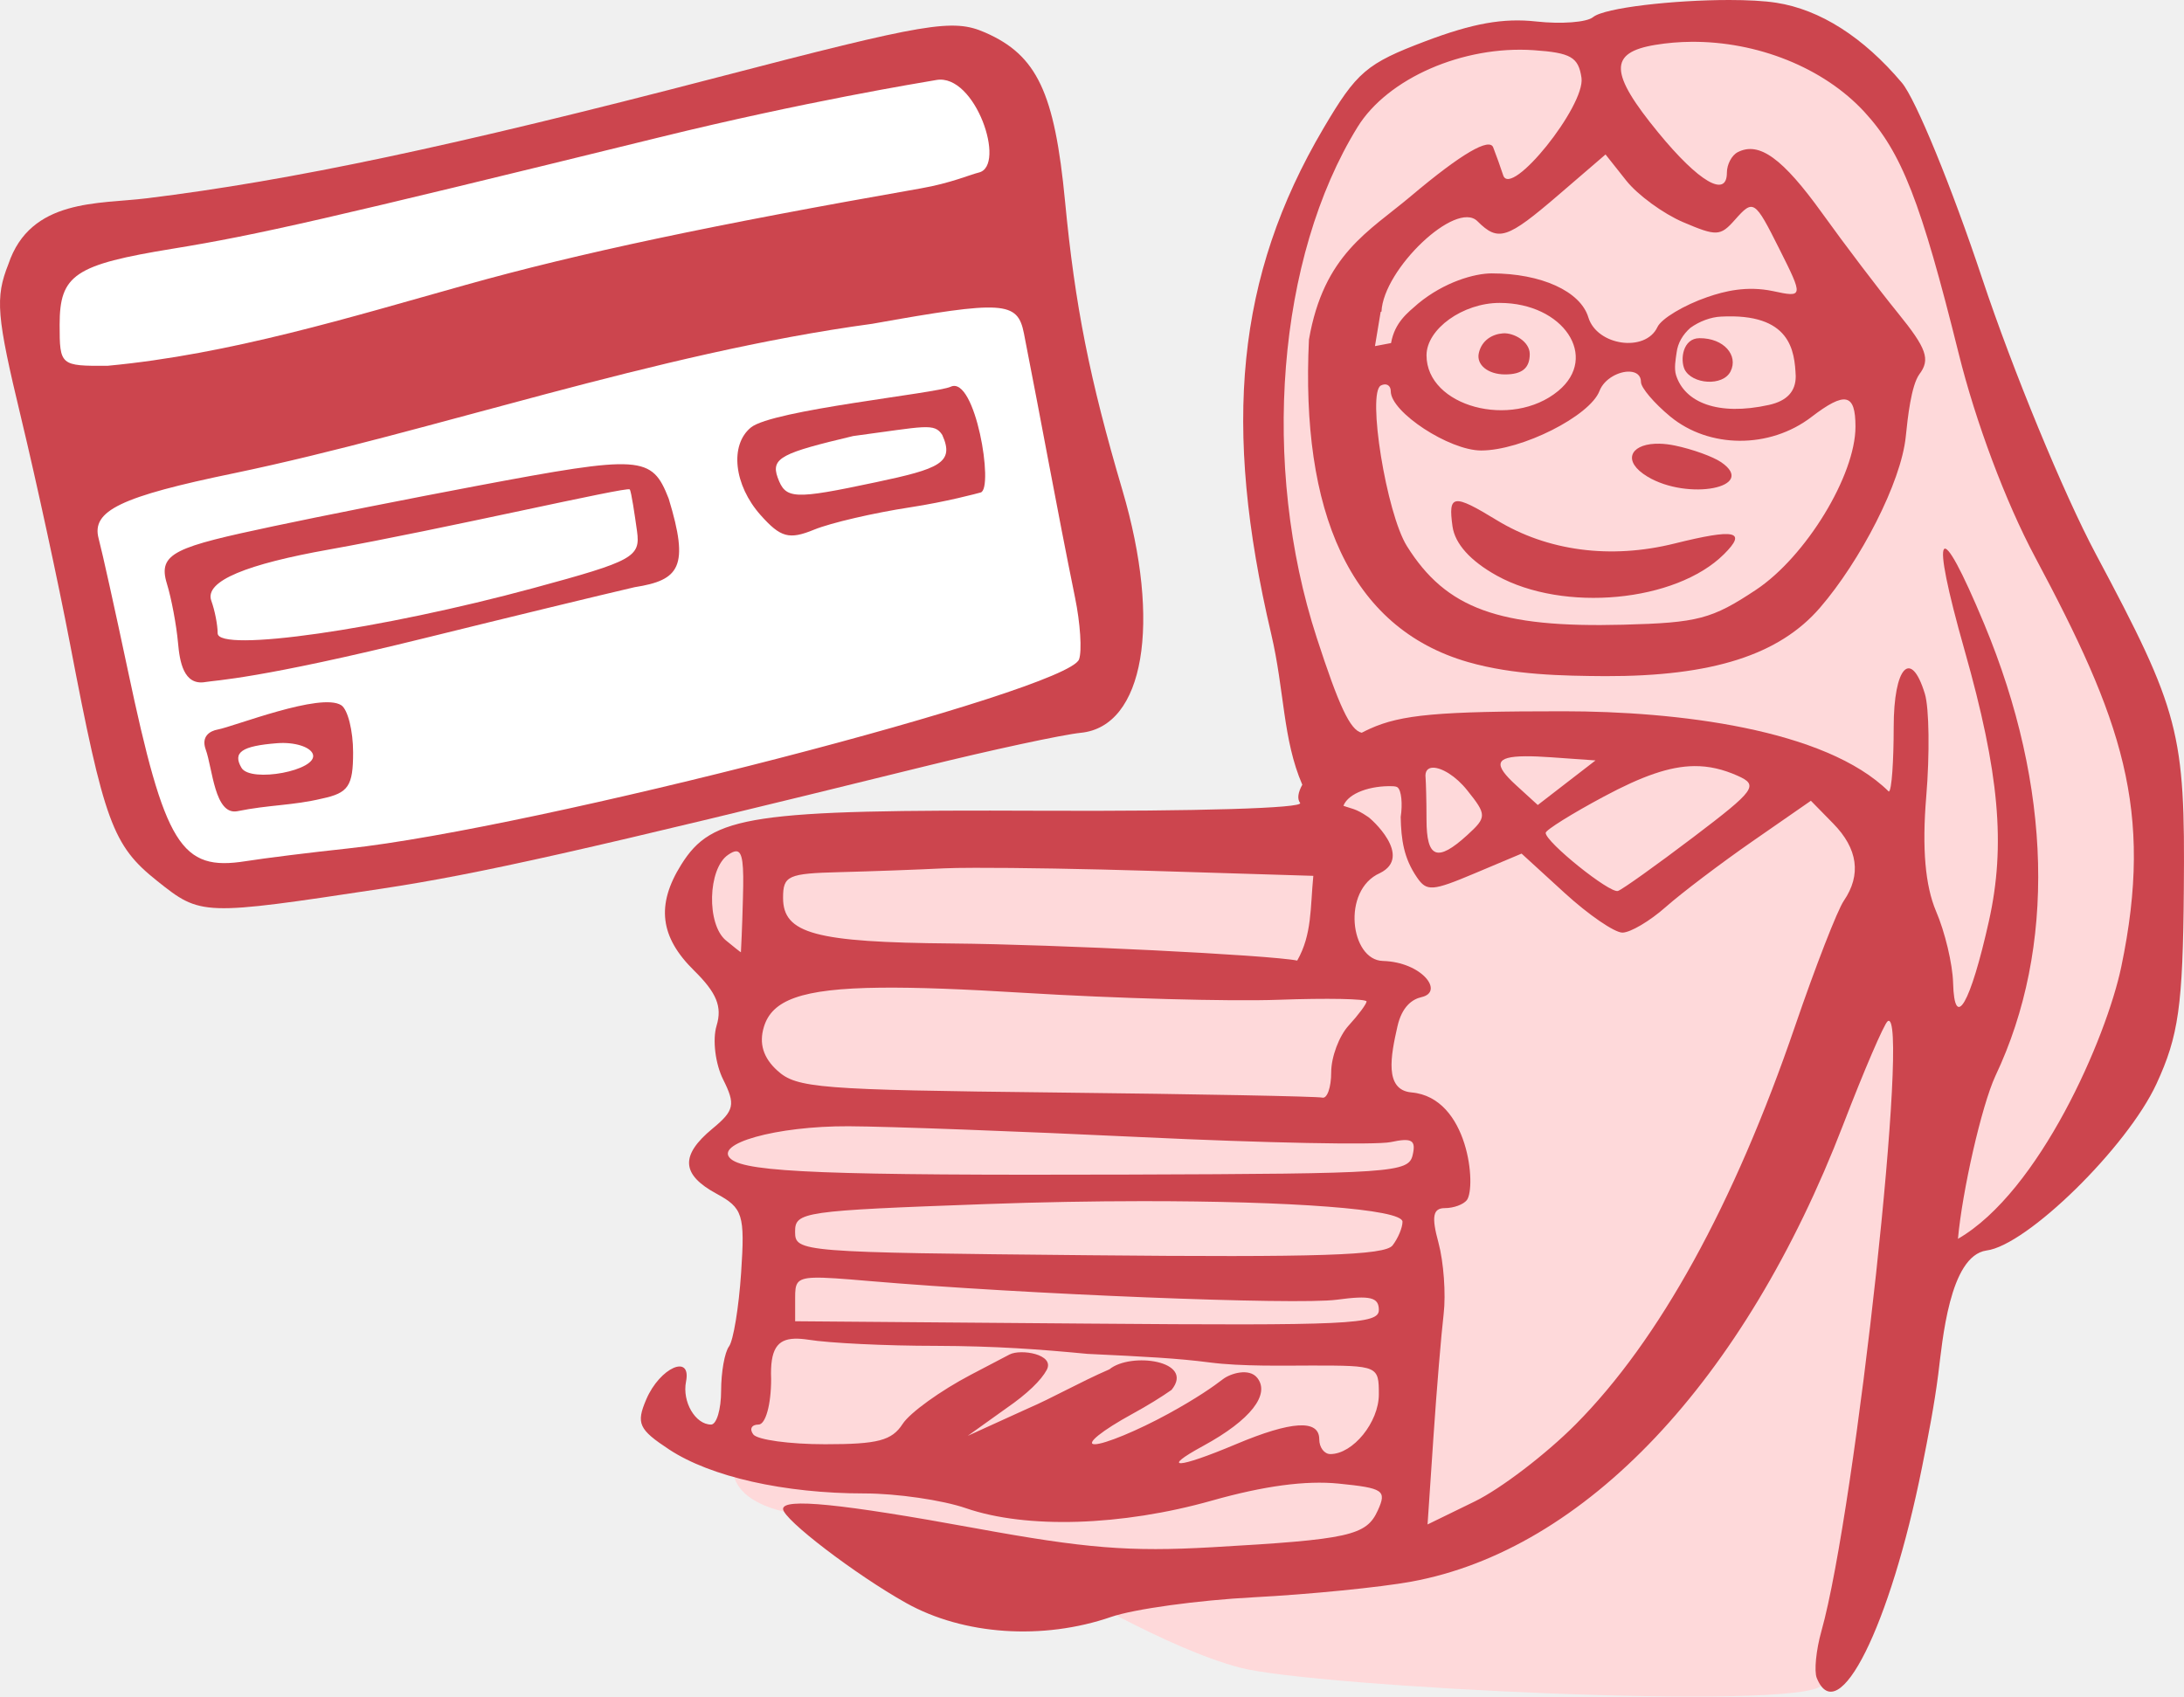
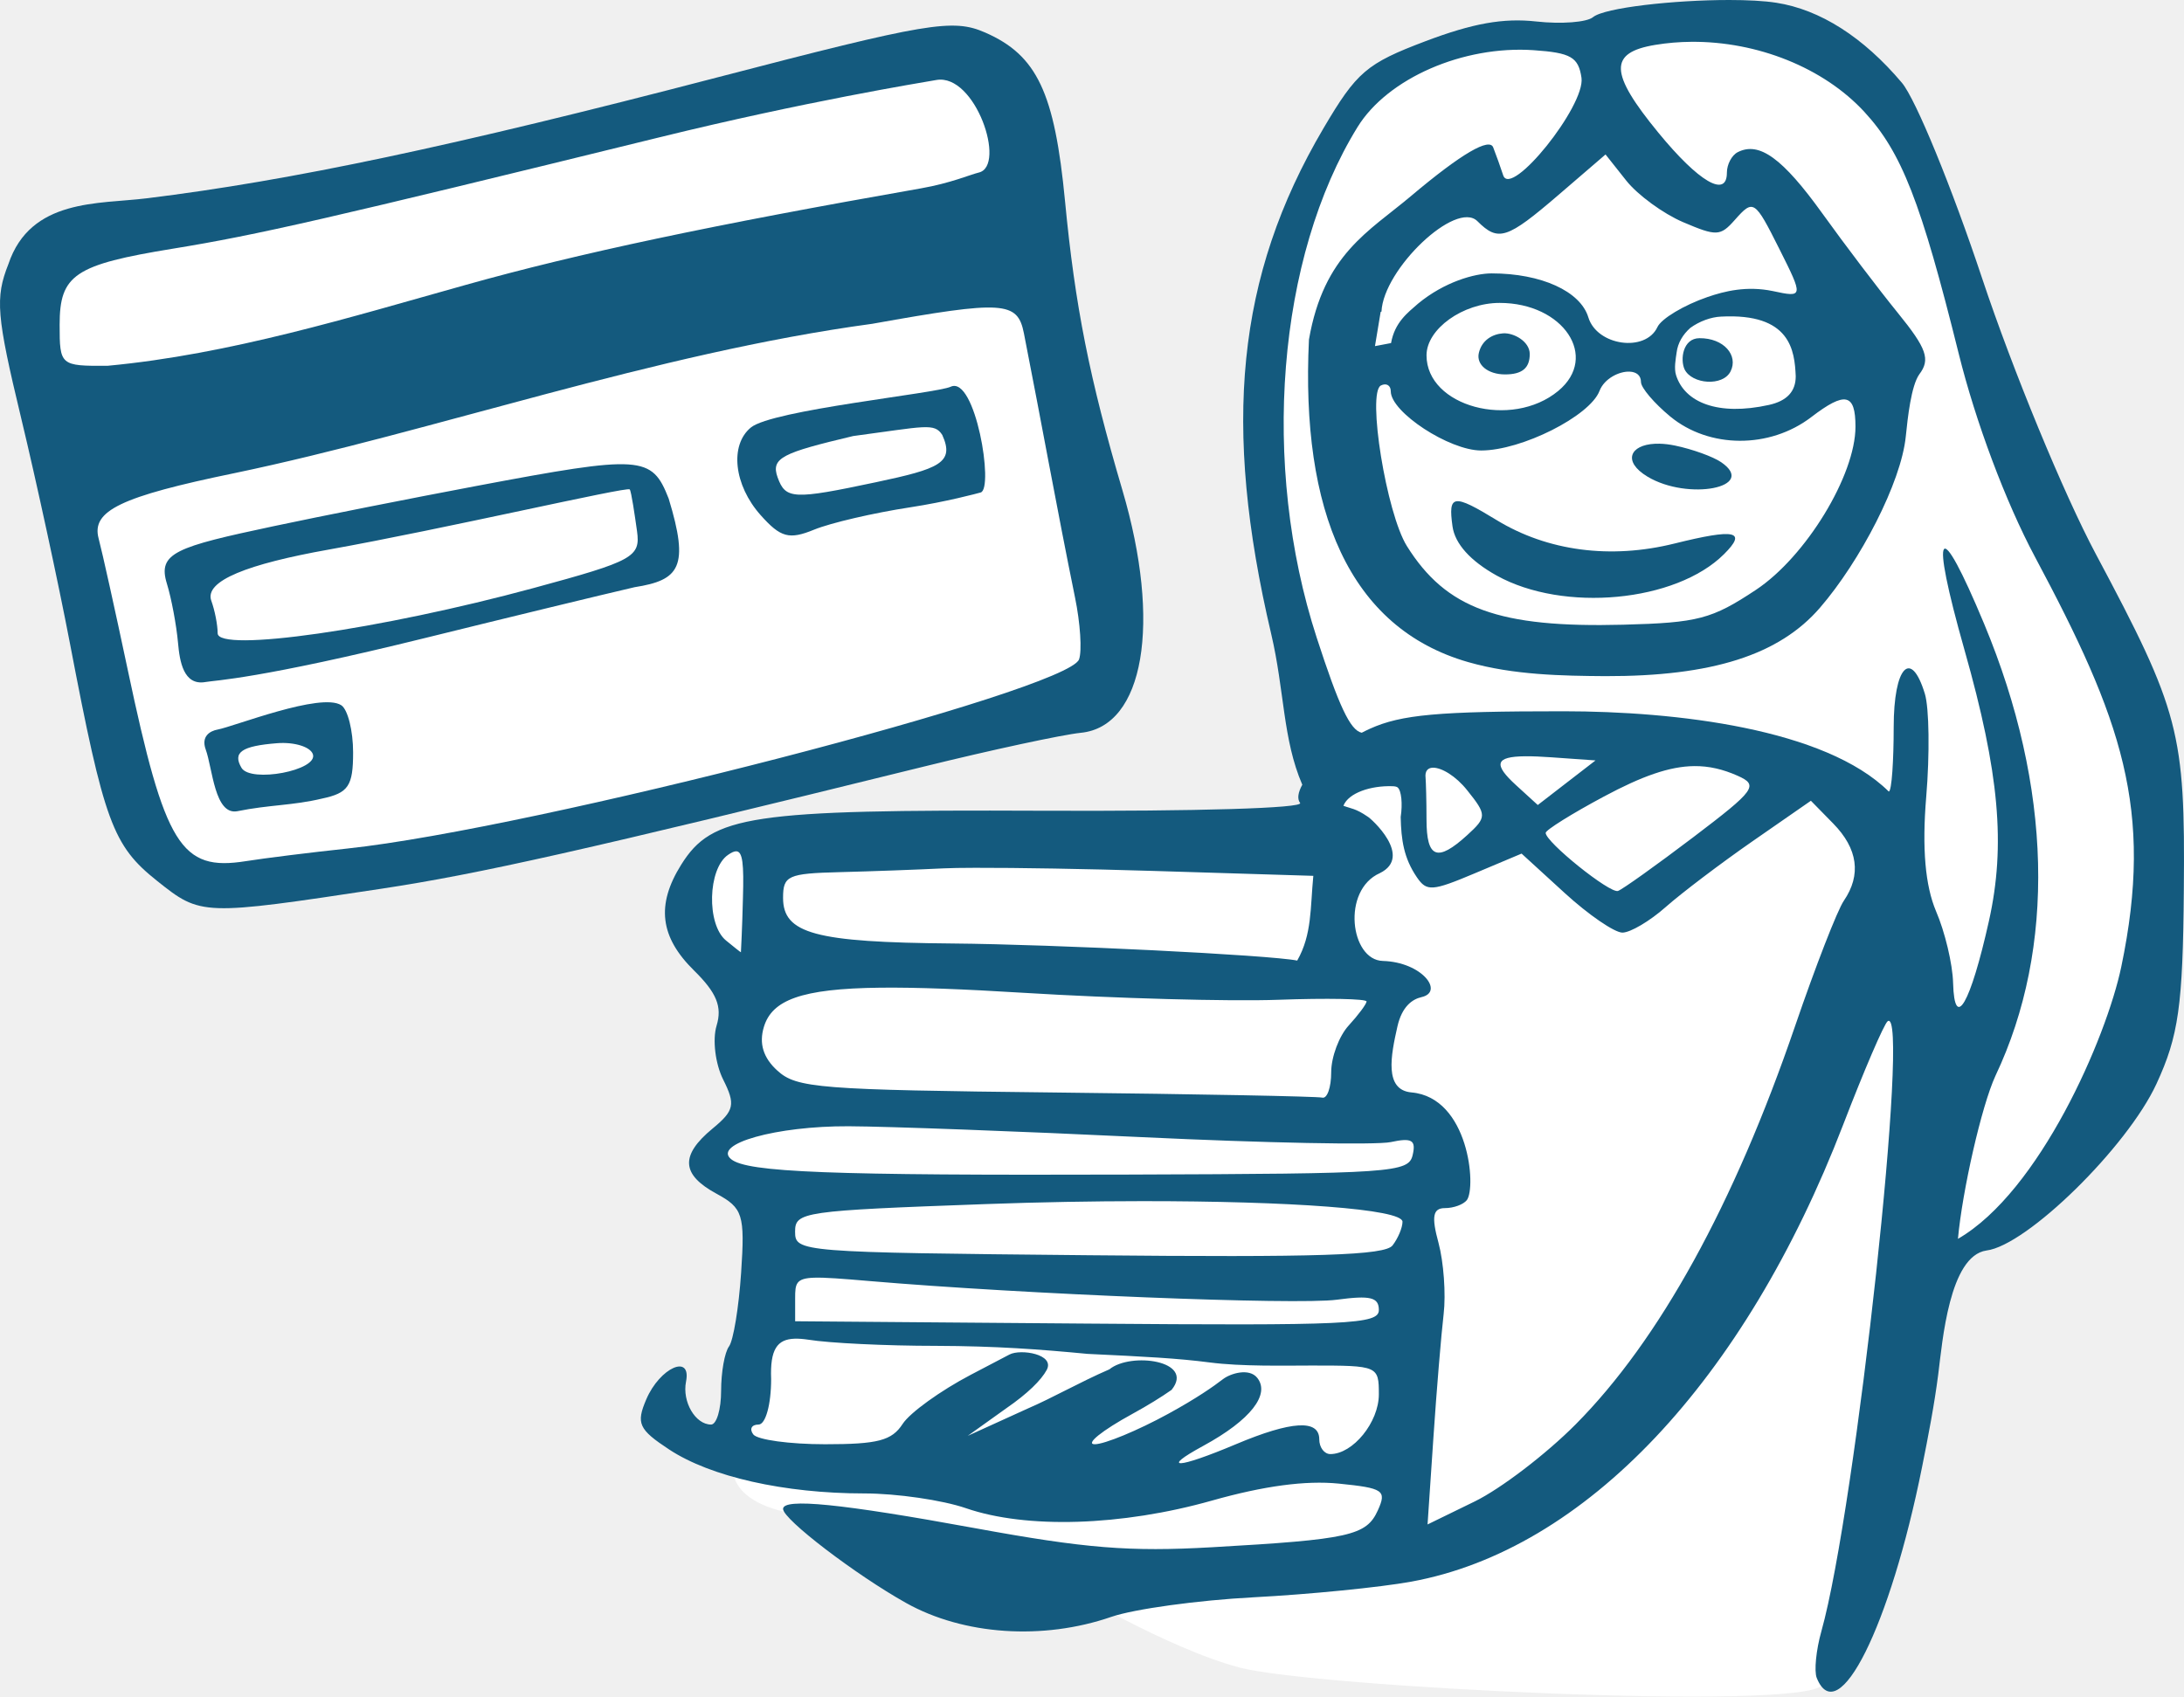
<svg xmlns="http://www.w3.org/2000/svg" width="426" height="331" viewBox="0 0 426 331" fill="none">
  <g id="Group 23">
    <g id="librarian_3 1" clip-path="url(#clip0_189_655)">
-       <path id="Vector" d="M337.413 4.581C337.119 4.572 336.838 4.572 336.566 4.583C327.9 4.946 299.581 6.717 289.669 8.086C279.76 9.455 268.062 15.371 262.591 22.899C257.122 30.427 245.534 69.273 244.83 76.157C244.125 83.04 256.852 143.1 260.804 149.38L263.268 151.357C261 153.51 259.245 156.077 258.704 158.866C258.704 158.866 158.033 159.817 147.113 162.126C136.191 164.436 133.973 170.177 134.653 180.142C135.335 190.107 145.841 193.913 144.538 199.787C143.235 205.66 149.737 216.118 149.737 216.118C149.737 216.118 140.297 222.827 138.788 226.236C137.279 229.646 150.421 234.002 150.421 234.002C150.421 234.002 144.708 274.897 143.02 284.51C141.335 294.123 155.51 295.465 157.669 295.729C159.83 295.993 207.004 309.17 207.004 309.17C207.004 309.17 227.481 321.576 241.865 325.36C256.247 329.144 351.276 333.851 355.358 328.792C359.443 323.732 360.952 312.623 360.952 312.623C360.952 312.623 367.859 273.807 371.812 238.47L379.728 244.823C379.728 244.823 404.15 230.774 409.676 221.315C415.199 211.855 422.888 177.075 422.347 161.013C421.805 144.952 405.235 109.125 399.603 100.793C393.971 92.46 376.208 30.83 371.226 22.658C366.4 14.742 346.528 4.861 337.413 4.581Z" fill="#FED9DA" />
-       <path id="Vector_2" d="M337.275 0C326.572 6.36192e-06 312.978 1.49 310.724 3.349C309.511 4.352 304.532 4.732 299.664 4.193C293.25 3.482 287.302 4.539 278.073 8.029C266.548 12.386 264.639 14.019 258.136 25.053C241.104 53.957 238.415 83.079 247.944 123.643C250.572 134.83 250.188 144.229 254.019 153.1C253.208 154.569 252.976 155.837 253.588 156.652C254.349 157.679 233.657 158.305 203.233 158.176C146.357 157.936 138.913 159.048 132.878 168.691C127.955 176.548 128.719 182.812 135.391 189.362C139.773 193.68 140.902 196.401 139.774 200.104C138.945 202.831 139.524 207.564 141.057 210.62C143.497 215.484 143.239 216.676 138.995 220.18C132.638 225.427 132.871 229.164 139.767 232.898C144.894 235.686 145.321 236.971 144.562 248.285C144.109 255.074 143.042 261.558 142.197 262.691C141.347 263.825 140.657 267.718 140.657 271.343C140.657 274.969 139.773 277.934 138.699 277.934C135.629 277.934 133.035 273.485 133.812 269.564C134.913 264.057 128.703 266.822 126.057 273.022C124.048 277.719 124.575 278.884 130.524 282.799C138.628 288.136 152.997 291.372 168.591 291.372C174.905 291.372 183.818 292.667 188.41 294.251C200.195 298.32 218.787 297.744 236.41 292.762C246.544 289.899 254.674 288.809 261.106 289.452C269.869 290.33 270.519 290.777 268.754 294.674C266.527 299.607 263.221 300.343 236.41 301.869C220.289 302.786 211.784 302.101 190.153 298.142C164.025 293.359 152.741 292.23 152.741 294.399C152.741 296.416 166.873 307.22 176.735 312.741C187.933 319.012 203.411 320.062 216.758 315.455C221.205 313.92 233.697 312.201 244.515 311.635C255.332 311.069 269.182 309.694 275.283 308.58C309.145 302.401 340.264 269.466 359.53 219.406C363.587 208.859 367.487 199.789 368.193 199.25C372.686 195.823 361.999 294.277 355.273 318.247C354.228 321.942 353.836 326.045 354.364 327.365C358.532 337.639 368.687 317.301 374.913 286.19C376.134 280.096 377.306 274.057 378.07 268.072C378.878 261.725 380.228 245.041 387.459 243.976C395.339 243.02 414.919 223.826 420.63 211.46C424.937 202.135 425.785 196.268 425.966 173.553C426.245 142.921 425.148 138.747 408.802 108.097C402.55 96.38 392.583 72.194 386.641 54.351C380.705 36.508 373.657 19.316 370.972 16.147C363.455 7.242 355.017 1.864 346.485 0.539C344.09 0.166 340.841 -2.24535e-06 337.275 0ZM329.938 8.158C342.716 8.065 355.652 13.163 363.64 21.814C370.919 29.7 374.689 39.35 382.041 68.933C385.367 82.352 391.212 97.931 396.937 108.66C413.831 140.315 420.194 157.871 413.763 188.634C410.865 202.496 397.817 232.513 381.908 241.7C382.744 232.397 386.52 215.74 389.216 209.905C401.06 184.923 400.279 153.533 387.021 121.724C378.077 100.266 376.327 102.611 383.194 126.85C389.979 150.785 391.244 164.889 387.95 179.691C384.348 195.828 381.226 201.276 380.961 191.789C380.871 188.094 379.365 181.782 377.627 177.764C375.541 172.808 374.873 165.617 375.722 155.416C376.416 147.143 376.295 138.121 375.457 135.368C372.743 126.451 369.373 130.06 369.373 141.879C369.373 148.214 369.004 154.427 368.41 154.427C356.016 142.168 326.919 138.774 304.978 138.769C280.494 138.763 273.333 139.419 267.232 142.168C266.688 142.412 266.149 142.678 265.614 142.958C263.353 142.493 261.138 137.658 256.831 124.408C245.875 90.736 249.121 50.166 264.803 24.776C270.672 15.275 285.399 8.85 299.146 9.792C306.414 10.29 307.884 11.153 308.478 15.184C309.241 20.65 294.701 38.756 293.203 34.194C292.719 32.713 291.848 30.264 291.254 28.751C290.522 26.871 285.287 29.762 275.192 38.275C267.007 45.178 258.211 49.597 255.318 66.246C253.709 99.548 263.093 122.499 286.382 129.179C295.216 131.712 304.791 131.858 313.131 131.916C333.944 131.966 347.055 127.785 355.007 118.556C362.846 109.466 370.825 94.152 371.733 85.152C372.107 81.45 372.787 75.255 374.37 73.028C376.566 70.126 375.823 67.993 370.189 61.057C366.421 56.415 359.793 47.678 355.459 41.643C347.704 30.859 343.138 27.55 338.954 29.688C337.787 30.282 336.839 32.085 336.839 33.694C336.839 38.702 331.344 35.494 323.474 25.887C313.9 14.224 313.764 10.259 322.876 8.754C325.199 8.37 327.56 8.175 329.925 8.158H329.938ZM313.168 30.136L317.21 35.236C319.437 38.041 324.427 41.688 328.295 43.342C334.824 46.128 335.563 46.096 338.388 42.904C342.012 38.813 342.255 38.97 347.051 48.532C351.789 57.967 351.767 58.077 345.766 56.781C340.675 55.733 336.39 56.806 333.067 57.945C328.443 59.539 324.049 62.178 323.292 63.809C320.966 68.804 311.498 67.469 309.812 61.908C308.262 56.816 300.613 53.339 290.956 53.339C287.621 53.339 281.731 54.999 276.599 59.24C274.562 61.026 272.061 62.87 271.331 66.933L268.194 67.528L269.303 60.853L269.462 60.795C269.852 52.482 283.997 38.998 288.175 43.152C292.252 47.215 293.939 46.668 304.007 38.017L313.168 30.136ZM292.511 59.098C304.958 59.098 311.967 69.642 303.938 76.275C294.833 83.795 278.25 79.306 278.25 69.322C278.25 64.187 285.35 59.098 292.511 59.098ZM335.688 61.77C349.288 61.05 350.046 68.412 350.266 73.407C350.266 76.387 348.545 78.226 345.034 79.003C335.084 81.205 328.59 78.511 326.921 73.188C326.504 71.854 326.852 70.041 327.033 68.774C327.269 66.896 328.231 65.287 329.704 63.972C331.485 62.679 333.731 61.856 335.688 61.77ZM331.48 65.981C328.245 66.006 327.696 70.114 328.582 72.055C330.005 74.968 336.063 75.449 337.56 72.45C339.108 69.348 336.258 65.945 331.48 65.981ZM293.17 65.034C291.102 65.184 289.036 66.363 288.453 68.865C287.919 71.169 290.24 73.05 293.568 73.05C296.894 73.05 298.385 71.817 298.385 69.07C298.385 66.611 295.241 64.884 293.17 65.034ZM317.914 72.509C319.153 72.576 320.082 73.209 320.082 74.542C320.082 75.645 322.652 78.668 325.788 81.26C333.384 87.532 345.191 87.58 353.302 81.374C359.917 76.311 361.919 76.745 361.919 83.241C361.919 92.737 352.235 108.623 342.509 115.078C333.898 120.792 331.196 121.502 316.611 121.882C292.374 122.514 282.077 118.77 274.427 106.549C270.428 100.169 266.619 76.605 269.351 75.209C270.405 74.669 271.278 75.182 271.278 76.348C271.278 80.418 282.69 87.891 288.907 87.891C296.782 87.891 310.095 81.19 311.987 76.278C312.916 73.859 315.848 72.397 317.914 72.509ZM323.693 86.567C323.389 86.56 323.093 86.563 322.812 86.578C317.914 86.816 316.459 90.036 321.334 92.982C329.239 97.755 342.905 95.098 335.731 90.183C334.145 89.092 330.086 87.628 326.717 86.93C325.621 86.703 324.608 86.588 323.693 86.567ZM284.115 97.799C282.914 97.972 282.879 99.575 283.32 102.707C283.801 106.102 286.82 109.453 291.958 112.305C304.984 119.53 326.889 117.465 336.27 108.127C340.829 103.595 338.498 103.092 326.618 106.044C314.135 109.147 301.839 107.524 291.911 101.461C287.684 98.879 285.315 97.624 284.115 97.799ZM297.546 147.549C298.931 147.539 300.623 147.61 302.637 147.753L311.215 148.36L305.582 152.708L299.951 157.058L295.701 153.177C291.313 149.17 291.545 147.592 297.546 147.549ZM330.48 149.468C333.367 149.441 336.058 150.081 338.894 151.334C343.097 153.192 342.424 154.125 330.295 163.332C323.054 168.823 316.438 173.544 315.595 173.825C314.003 174.352 301.491 164.299 301.491 162.496C301.491 161.939 306.603 158.747 312.856 155.402C320.317 151.41 325.668 149.513 330.48 149.468ZM279.495 149.777C281.178 149.748 283.976 151.393 286.205 154.21C290.021 158.97 290.016 159.441 286.205 162.919C280.349 168.266 278.247 167.464 278.247 159.877C278.247 156.182 278.134 152.533 278.066 151.767C277.907 150.431 278.496 149.803 279.495 149.777ZM271.619 153.391C272.09 153.404 272.438 153.482 272.619 153.632C273.348 154.234 273.606 156.827 273.212 159.393C273.303 163.875 273.82 167.427 276.378 171.17C278.283 173.959 279.341 173.892 287.628 170.399L296.792 166.539L305.221 174.246C309.859 178.485 314.918 181.953 316.458 181.953C318.005 181.953 321.81 179.707 324.905 176.961C328.011 174.216 335.646 168.428 341.883 164.099L353.224 156.228L357.572 160.665C362.395 165.582 363.093 170.69 359.647 175.741C358.389 177.574 354.112 188.576 350.138 200.19C338.221 235.021 323.641 261.491 307.327 277.907C301.578 283.699 292.722 290.46 287.661 292.93L278.453 297.422L279.593 280.48C280.218 271.162 281.126 260.322 281.588 256.392C282.055 252.463 281.587 246.2 280.586 242.475C279.184 237.343 279.493 235.703 281.845 235.703C283.551 235.703 285.46 234.997 286.121 234.134C287.977 231.652 286.533 214.127 275.316 213.133C269.942 212.658 271.299 205.9 272.577 200.256C273.467 196.355 275.479 194.946 277.283 194.536C281.753 193.52 277.374 187.697 269.721 187.481C263.38 187.303 261.651 173.662 269.154 170.346C275.722 167.108 267.381 159.629 266.763 159.321C264.416 157.711 263.539 157.776 262.037 157.207C263.034 154.682 267.387 153.249 271.619 153.391ZM143.613 166.088C144.863 166.127 145.111 168.575 144.914 175.186C144.778 181.015 144.52 185.788 144.52 185.789C144.452 185.791 143.149 184.756 141.61 183.489C137.784 180.351 138.053 169.491 142.009 166.786C142.668 166.329 143.196 166.075 143.613 166.088ZM190.206 169.311C198.319 169.291 211.85 169.517 224.789 169.914L256.17 170.877C255.562 177.141 255.926 182.328 253.03 187.408C247.627 186.319 205.736 184.246 185.706 184.076C158.998 183.849 152.741 182.16 152.741 175.167C152.741 170.842 153.688 170.411 163.783 170.157C169.85 170.003 179.002 169.67 184.122 169.415C185.4 169.351 187.501 169.317 190.206 169.311ZM171.713 192.698C178.788 192.619 187.928 192.978 199.695 193.7C217.498 194.792 239.84 195.403 249.353 195.058C258.859 194.713 266.559 194.863 266.559 195.391C266.514 195.919 264.946 198.027 263.068 200.077C261.19 202.126 259.656 206.229 259.656 209.195C259.656 212.161 258.871 214.389 257.911 214.147C256.952 213.905 233.567 213.456 205.934 213.15C159.652 212.637 155.38 212.301 151.619 208.868C148.862 206.371 148.024 203.565 148.998 200.353C150.575 195.161 156.149 192.871 171.713 192.698ZM165.52 219.734C173.196 219.767 198.971 220.725 222.806 221.862C246.644 222.999 268.451 223.431 271.272 222.822C275.411 221.935 276.226 222.435 275.546 225.35C274.751 228.786 271.74 228.994 220.114 229.16C161.713 229.347 145.771 228.73 142.615 226.161C138.945 223.176 151.435 219.672 165.52 219.734ZM222.766 234.346C251.518 234.327 273.564 235.884 273.564 238.365C273.564 239.54 272.677 241.617 271.628 242.979C270.139 244.92 257.27 245.335 212.408 244.898C155.942 244.349 155.086 244.282 155.086 240.305C155.086 236.427 156.521 236.216 192.35 234.916C202.855 234.534 213.183 234.353 222.766 234.346ZM158.788 249.281C160.926 249.211 164.292 249.481 169.595 249.934C199.711 252.509 252.874 254.632 260.754 253.575C267.306 252.697 268.951 253.1 268.951 255.584C268.951 258.376 263.158 258.646 212.025 258.235L155.097 257.778V253.235C155.097 250.469 155.233 249.399 158.788 249.281ZM155 261.182C155.786 261.156 156.68 261.23 157.681 261.378C161.673 262.038 172.862 262.577 182.54 262.577C194.391 262.619 202.775 263.255 212.14 264.145C223.466 264.683 229.683 265.002 235.975 265.819C242.15 266.621 250.499 266.423 255.889 266.417C268.77 266.417 268.951 266.489 268.951 272.039C268.951 277.479 263.904 283.693 259.49 283.693C258.306 283.693 257.329 282.397 257.329 280.814C257.329 276.881 251.915 277.201 241.063 281.774C229.69 286.565 226.166 286.738 234.705 282.087C244.027 277.01 247.776 272.018 245.234 268.822C243.652 266.833 239.989 267.96 238.53 269.086C236.733 270.474 233.459 272.781 227.875 275.836C221.903 279.102 215.453 281.774 213.536 281.774C211.62 281.774 214.934 279.101 220.908 275.834C223.867 274.214 226.559 272.549 228.523 271.164C233.143 265.453 220.554 263.744 216.393 267.159C210.579 269.677 205.386 272.691 200.386 274.843L188.766 280.132L196.341 274.714C200.401 271.919 203.093 269.278 204.169 267.274C205.816 264.21 199.089 263.124 196.908 264.267L189.383 268.208C183.475 271.304 177.478 275.623 176.069 277.805C173.953 281.065 171.256 281.774 160.929 281.774C154.017 281.774 147.722 280.91 146.929 279.854C146.138 278.799 146.599 277.934 147.956 277.934C149.333 277.934 150.414 274.025 150.414 269.056C150.185 263.261 151.595 261.292 155 261.182Z" fill="#CC454E" />
+       <path id="Vector" d="M337.413 4.581C337.119 4.572 336.838 4.572 336.566 4.583C327.9 4.946 299.581 6.717 289.669 8.086C279.76 9.455 268.062 15.371 262.591 22.899C257.122 30.427 245.534 69.273 244.83 76.157C244.125 83.04 256.852 143.1 260.804 149.38L263.268 151.357C261 153.51 259.245 156.077 258.704 158.866C258.704 158.866 158.033 159.817 147.113 162.126C136.191 164.436 133.973 170.177 134.653 180.142C135.335 190.107 145.841 193.913 144.538 199.787C143.235 205.66 149.737 216.118 149.737 216.118C149.737 216.118 140.297 222.827 138.788 226.236C137.279 229.646 150.421 234.002 150.421 234.002C150.421 234.002 144.708 274.897 143.02 284.51C141.335 294.123 155.51 295.465 157.669 295.729C159.83 295.993 207.004 309.17 207.004 309.17C207.004 309.17 227.481 321.576 241.865 325.36C256.247 329.144 351.276 333.851 355.358 328.792C359.443 323.732 360.952 312.623 360.952 312.623C360.952 312.623 367.859 273.807 371.812 238.47L379.728 244.823C379.728 244.823 404.15 230.774 409.676 221.315C415.199 211.855 422.888 177.075 422.347 161.013C421.805 144.952 405.235 109.125 399.603 100.793C393.971 92.46 376.208 30.83 371.226 22.658C366.4 14.742 346.528 4.861 337.413 4.581Z" fill="white" />
+       <path id="Vector_2" d="M337.275 0C326.572 6.36192e-06 312.978 1.49 310.724 3.349C309.511 4.352 304.532 4.732 299.664 4.193C293.25 3.482 287.302 4.539 278.073 8.029C266.548 12.386 264.639 14.019 258.136 25.053C241.104 53.957 238.415 83.079 247.944 123.643C250.572 134.83 250.188 144.229 254.019 153.1C253.208 154.569 252.976 155.837 253.588 156.652C254.349 157.679 233.657 158.305 203.233 158.176C146.357 157.936 138.913 159.048 132.878 168.691C127.955 176.548 128.719 182.812 135.391 189.362C139.773 193.68 140.902 196.401 139.774 200.104C138.945 202.831 139.524 207.564 141.057 210.62C143.497 215.484 143.239 216.676 138.995 220.18C132.638 225.427 132.871 229.164 139.767 232.898C144.894 235.686 145.321 236.971 144.562 248.285C144.109 255.074 143.042 261.558 142.197 262.691C141.347 263.825 140.657 267.718 140.657 271.343C140.657 274.969 139.773 277.934 138.699 277.934C135.629 277.934 133.035 273.485 133.812 269.564C134.913 264.057 128.703 266.822 126.057 273.022C124.048 277.719 124.575 278.884 130.524 282.799C138.628 288.136 152.997 291.372 168.591 291.372C174.905 291.372 183.818 292.667 188.41 294.251C200.195 298.32 218.787 297.744 236.41 292.762C246.544 289.899 254.674 288.809 261.106 289.452C269.869 290.33 270.519 290.777 268.754 294.674C266.527 299.607 263.221 300.343 236.41 301.869C220.289 302.786 211.784 302.101 190.153 298.142C164.025 293.359 152.741 292.23 152.741 294.399C152.741 296.416 166.873 307.22 176.735 312.741C187.933 319.012 203.411 320.062 216.758 315.455C221.205 313.92 233.697 312.201 244.515 311.635C255.332 311.069 269.182 309.694 275.283 308.58C309.145 302.401 340.264 269.466 359.53 219.406C363.587 208.859 367.487 199.789 368.193 199.25C372.686 195.823 361.999 294.277 355.273 318.247C354.228 321.942 353.836 326.045 354.364 327.365C358.532 337.639 368.687 317.301 374.913 286.19C376.134 280.096 377.306 274.057 378.07 268.072C378.878 261.725 380.228 245.041 387.459 243.976C395.339 243.02 414.919 223.826 420.63 211.46C424.937 202.135 425.785 196.268 425.966 173.553C426.245 142.921 425.148 138.747 408.802 108.097C402.55 96.38 392.583 72.194 386.641 54.351C380.705 36.508 373.657 19.316 370.972 16.147C363.455 7.242 355.017 1.864 346.485 0.539C344.09 0.166 340.841 -2.24535e-06 337.275 0ZM329.938 8.158C342.716 8.065 355.652 13.163 363.64 21.814C370.919 29.7 374.689 39.35 382.041 68.933C385.367 82.352 391.212 97.931 396.937 108.66C413.831 140.315 420.194 157.871 413.763 188.634C410.865 202.496 397.817 232.513 381.908 241.7C382.744 232.397 386.52 215.74 389.216 209.905C401.06 184.923 400.279 153.533 387.021 121.724C378.077 100.266 376.327 102.611 383.194 126.85C389.979 150.785 391.244 164.889 387.95 179.691C384.348 195.828 381.226 201.276 380.961 191.789C380.871 188.094 379.365 181.782 377.627 177.764C375.541 172.808 374.873 165.617 375.722 155.416C376.416 147.143 376.295 138.121 375.457 135.368C372.743 126.451 369.373 130.06 369.373 141.879C369.373 148.214 369.004 154.427 368.41 154.427C356.016 142.168 326.919 138.774 304.978 138.769C280.494 138.763 273.333 139.419 267.232 142.168C266.688 142.412 266.149 142.678 265.614 142.958C263.353 142.493 261.138 137.658 256.831 124.408C245.875 90.736 249.121 50.166 264.803 24.776C270.672 15.275 285.399 8.85 299.146 9.792C306.414 10.29 307.884 11.153 308.478 15.184C309.241 20.65 294.701 38.756 293.203 34.194C292.719 32.713 291.848 30.264 291.254 28.751C290.522 26.871 285.287 29.762 275.192 38.275C267.007 45.178 258.211 49.597 255.318 66.246C253.709 99.548 263.093 122.499 286.382 129.179C295.216 131.712 304.791 131.858 313.131 131.916C333.944 131.966 347.055 127.785 355.007 118.556C362.846 109.466 370.825 94.152 371.733 85.152C372.107 81.45 372.787 75.255 374.37 73.028C376.566 70.126 375.823 67.993 370.189 61.057C366.421 56.415 359.793 47.678 355.459 41.643C347.704 30.859 343.138 27.55 338.954 29.688C337.787 30.282 336.839 32.085 336.839 33.694C336.839 38.702 331.344 35.494 323.474 25.887C313.9 14.224 313.764 10.259 322.876 8.754C325.199 8.37 327.56 8.175 329.925 8.158H329.938ZM313.168 30.136L317.21 35.236C319.437 38.041 324.427 41.688 328.295 43.342C334.824 46.128 335.563 46.096 338.388 42.904C342.012 38.813 342.255 38.97 347.051 48.532C351.789 57.967 351.767 58.077 345.766 56.781C340.675 55.733 336.39 56.806 333.067 57.945C328.443 59.539 324.049 62.178 323.292 63.809C320.966 68.804 311.498 67.469 309.812 61.908C308.262 56.816 300.613 53.339 290.956 53.339C287.621 53.339 281.731 54.999 276.599 59.24C274.562 61.026 272.061 62.87 271.331 66.933L268.194 67.528L269.303 60.853L269.462 60.795C269.852 52.482 283.997 38.998 288.175 43.152C292.252 47.215 293.939 46.668 304.007 38.017L313.168 30.136ZM292.511 59.098C304.958 59.098 311.967 69.642 303.938 76.275C294.833 83.795 278.25 79.306 278.25 69.322C278.25 64.187 285.35 59.098 292.511 59.098ZM335.688 61.77C349.288 61.05 350.046 68.412 350.266 73.407C350.266 76.387 348.545 78.226 345.034 79.003C335.084 81.205 328.59 78.511 326.921 73.188C326.504 71.854 326.852 70.041 327.033 68.774C327.269 66.896 328.231 65.287 329.704 63.972C331.485 62.679 333.731 61.856 335.688 61.77ZM331.48 65.981C328.245 66.006 327.696 70.114 328.582 72.055C330.005 74.968 336.063 75.449 337.56 72.45C339.108 69.348 336.258 65.945 331.48 65.981ZM293.17 65.034C291.102 65.184 289.036 66.363 288.453 68.865C287.919 71.169 290.24 73.05 293.568 73.05C296.894 73.05 298.385 71.817 298.385 69.07C298.385 66.611 295.241 64.884 293.17 65.034ZM317.914 72.509C319.153 72.576 320.082 73.209 320.082 74.542C320.082 75.645 322.652 78.668 325.788 81.26C333.384 87.532 345.191 87.58 353.302 81.374C359.917 76.311 361.919 76.745 361.919 83.241C361.919 92.737 352.235 108.623 342.509 115.078C333.898 120.792 331.196 121.502 316.611 121.882C292.374 122.514 282.077 118.77 274.427 106.549C270.428 100.169 266.619 76.605 269.351 75.209C270.405 74.669 271.278 75.182 271.278 76.348C271.278 80.418 282.69 87.891 288.907 87.891C296.782 87.891 310.095 81.19 311.987 76.278C312.916 73.859 315.848 72.397 317.914 72.509ZM323.693 86.567C323.389 86.56 323.093 86.563 322.812 86.578C317.914 86.816 316.459 90.036 321.334 92.982C329.239 97.755 342.905 95.098 335.731 90.183C334.145 89.092 330.086 87.628 326.717 86.93C325.621 86.703 324.608 86.588 323.693 86.567ZM284.115 97.799C282.914 97.972 282.879 99.575 283.32 102.707C283.801 106.102 286.82 109.453 291.958 112.305C304.984 119.53 326.889 117.465 336.27 108.127C340.829 103.595 338.498 103.092 326.618 106.044C314.135 109.147 301.839 107.524 291.911 101.461C287.684 98.879 285.315 97.624 284.115 97.799ZM297.546 147.549C298.931 147.539 300.623 147.61 302.637 147.753L311.215 148.36L305.582 152.708L299.951 157.058L295.701 153.177C291.313 149.17 291.545 147.592 297.546 147.549ZM330.48 149.468C333.367 149.441 336.058 150.081 338.894 151.334C343.097 153.192 342.424 154.125 330.295 163.332C323.054 168.823 316.438 173.544 315.595 173.825C314.003 174.352 301.491 164.299 301.491 162.496C301.491 161.939 306.603 158.747 312.856 155.402C320.317 151.41 325.668 149.513 330.48 149.468ZM279.495 149.777C281.178 149.748 283.976 151.393 286.205 154.21C290.021 158.97 290.016 159.441 286.205 162.919C280.349 168.266 278.247 167.464 278.247 159.877C278.247 156.182 278.134 152.533 278.066 151.767C277.907 150.431 278.496 149.803 279.495 149.777ZM271.619 153.391C272.09 153.404 272.438 153.482 272.619 153.632C273.348 154.234 273.606 156.827 273.212 159.393C273.303 163.875 273.82 167.427 276.378 171.17C278.283 173.959 279.341 173.892 287.628 170.399L296.792 166.539L305.221 174.246C309.859 178.485 314.918 181.953 316.458 181.953C318.005 181.953 321.81 179.707 324.905 176.961C328.011 174.216 335.646 168.428 341.883 164.099L353.224 156.228L357.572 160.665C362.395 165.582 363.093 170.69 359.647 175.741C358.389 177.574 354.112 188.576 350.138 200.19C338.221 235.021 323.641 261.491 307.327 277.907C301.578 283.699 292.722 290.46 287.661 292.93L278.453 297.422L279.593 280.48C280.218 271.162 281.126 260.322 281.588 256.392C282.055 252.463 281.587 246.2 280.586 242.475C279.184 237.343 279.493 235.703 281.845 235.703C283.551 235.703 285.46 234.997 286.121 234.134C287.977 231.652 286.533 214.127 275.316 213.133C269.942 212.658 271.299 205.9 272.577 200.256C273.467 196.355 275.479 194.946 277.283 194.536C281.753 193.52 277.374 187.697 269.721 187.481C263.38 187.303 261.651 173.662 269.154 170.346C275.722 167.108 267.381 159.629 266.763 159.321C264.416 157.711 263.539 157.776 262.037 157.207C263.034 154.682 267.387 153.249 271.619 153.391ZM143.613 166.088C144.863 166.127 145.111 168.575 144.914 175.186C144.778 181.015 144.52 185.788 144.52 185.789C144.452 185.791 143.149 184.756 141.61 183.489C137.784 180.351 138.053 169.491 142.009 166.786C142.668 166.329 143.196 166.075 143.613 166.088ZM190.206 169.311C198.319 169.291 211.85 169.517 224.789 169.914L256.17 170.877C255.562 177.141 255.926 182.328 253.03 187.408C247.627 186.319 205.736 184.246 185.706 184.076C158.998 183.849 152.741 182.16 152.741 175.167C152.741 170.842 153.688 170.411 163.783 170.157C169.85 170.003 179.002 169.67 184.122 169.415C185.4 169.351 187.501 169.317 190.206 169.311ZM171.713 192.698C178.788 192.619 187.928 192.978 199.695 193.7C217.498 194.792 239.84 195.403 249.353 195.058C258.859 194.713 266.559 194.863 266.559 195.391C266.514 195.919 264.946 198.027 263.068 200.077C261.19 202.126 259.656 206.229 259.656 209.195C259.656 212.161 258.871 214.389 257.911 214.147C256.952 213.905 233.567 213.456 205.934 213.15C159.652 212.637 155.38 212.301 151.619 208.868C148.862 206.371 148.024 203.565 148.998 200.353C150.575 195.161 156.149 192.871 171.713 192.698ZM165.52 219.734C173.196 219.767 198.971 220.725 222.806 221.862C246.644 222.999 268.451 223.431 271.272 222.822C275.411 221.935 276.226 222.435 275.546 225.35C274.751 228.786 271.74 228.994 220.114 229.16C161.713 229.347 145.771 228.73 142.615 226.161C138.945 223.176 151.435 219.672 165.52 219.734ZM222.766 234.346C251.518 234.327 273.564 235.884 273.564 238.365C273.564 239.54 272.677 241.617 271.628 242.979C270.139 244.92 257.27 245.335 212.408 244.898C155.942 244.349 155.086 244.282 155.086 240.305C155.086 236.427 156.521 236.216 192.35 234.916C202.855 234.534 213.183 234.353 222.766 234.346ZM158.788 249.281C160.926 249.211 164.292 249.481 169.595 249.934C199.711 252.509 252.874 254.632 260.754 253.575C267.306 252.697 268.951 253.1 268.951 255.584C268.951 258.376 263.158 258.646 212.025 258.235L155.097 257.778V253.235C155.097 250.469 155.233 249.399 158.788 249.281ZM155 261.182C155.786 261.156 156.68 261.23 157.681 261.378C161.673 262.038 172.862 262.577 182.54 262.577C194.391 262.619 202.775 263.255 212.14 264.145C223.466 264.683 229.683 265.002 235.975 265.819C242.15 266.621 250.499 266.423 255.889 266.417C268.77 266.417 268.951 266.489 268.951 272.039C268.951 277.479 263.904 283.693 259.49 283.693C258.306 283.693 257.329 282.397 257.329 280.814C257.329 276.881 251.915 277.201 241.063 281.774C229.69 286.565 226.166 286.738 234.705 282.087C244.027 277.01 247.776 272.018 245.234 268.822C243.652 266.833 239.989 267.96 238.53 269.086C236.733 270.474 233.459 272.781 227.875 275.836C221.903 279.102 215.453 281.774 213.536 281.774C211.62 281.774 214.934 279.101 220.908 275.834C223.867 274.214 226.559 272.549 228.523 271.164C233.143 265.453 220.554 263.744 216.393 267.159C210.579 269.677 205.386 272.691 200.386 274.843L188.766 280.132L196.341 274.714C200.401 271.919 203.093 269.278 204.169 267.274C205.816 264.21 199.089 263.124 196.908 264.267L189.383 268.208C183.475 271.304 177.478 275.623 176.069 277.805C173.953 281.065 171.256 281.774 160.929 281.774C154.017 281.774 147.722 280.91 146.929 279.854C146.138 278.799 146.599 277.934 147.956 277.934C149.333 277.934 150.414 274.025 150.414 269.056C150.185 263.261 151.595 261.292 155 261.182Z" fill="#145A7E" />
    </g>
    <g id="credit_card_money 1" clip-path="url(#clip1_189_655)">
      <path id="Vector_3" d="M6.557 56.742C6.076 49.602 17.44 47.431 23.393 45.603C29.345 43.775 191.807 9.673 191.807 9.673C197.67 14.214 213.785 92.522 218.456 119.761C219.763 127.381 220.875 136.149 209.665 137.057C209.665 137.057 53.302 174.113 41.972 172.987C30.641 171.862 29.826 166.532 24.715 155.908C19.605 145.283 6.557 56.742 6.557 56.742Z" fill="white" />
-       <path id="Vector_4" d="M30.641 171.862C21.973 164.958 20.32 160.453 13.634 125.487C11.375 113.677 7.089 93.881 4.109 81.494C-0.683 61.569 -0.97 58.117 1.635 51.538C5.945 38.675 19.283 39.852 28.594 38.691C56.753 35.234 88.203 28.572 139.696 15.157C180.955 4.409 185.849 3.586 192.155 6.344C202.273 10.769 205.712 18.041 207.745 39.299C209.686 59.635 212.517 73.891 218.931 95.631C226.603 121.631 223.162 141.73 210.829 142.969C207.223 143.331 193.377 146.313 180.057 149.597C113.792 165.934 93.533 170.496 74.378 173.394C39.34 178.694 39.212 178.689 30.641 171.862ZM67.774 165.547C104.286 161.641 208.251 134.756 210.472 128.646C211.071 126.997 210.717 121.553 209.684 116.548C206.06 98.752 203.273 83.087 199.72 65.033C198.48 58.762 195.745 58.59 170.149 63.171C127.603 68.933 84.401 84.244 45.758 92.305C23.528 96.892 17.793 99.65 19.237 105.06C19.928 107.652 22.486 119.186 24.919 130.69C32.182 165.032 35.267 170.03 47.959 168.011C51.592 167.433 60.508 166.324 67.774 165.547ZM46.247 158.276C41.86 159.03 41.469 149.935 40.126 146.229C39.188 143.635 40.982 142.603 42.455 142.335C45.592 141.763 62.611 135.013 66.572 137.596C67.838 138.423 68.875 142.567 68.875 146.806C68.875 153.351 67.961 154.707 62.82 155.802C57.103 157.174 52.523 156.997 46.247 158.276ZM61.029 147.149C60.541 145.704 57.406 144.737 54.06 144.999C47.145 145.54 45.337 146.784 47.096 149.791C48.862 152.806 62.091 150.298 61.029 147.149ZM40.095 133.061C35.778 133.838 35.042 128.976 34.728 125.461C34.413 121.946 33.435 116.729 32.552 113.868C30.696 107.852 34.333 106.707 53.369 102.661C62.388 100.744 80.284 97.194 92.998 94.798C125.155 88.738 127.13 88.868 130.425 97.268C134.505 110.626 132.567 113.183 123.781 114.563C117.194 116.09 98.927 120.521 83.185 124.41C50.428 132.504 41.966 132.724 40.095 133.061ZM104.101 114.721C123.581 109.437 124.963 108.675 124.25 103.6C123.829 100.604 123.138 95.825 122.83 95.481C122.306 94.898 86.534 103.222 64.044 107.238C48.426 110.027 39.8 113.307 41.218 117.212C41.898 119.082 42.455 121.933 42.455 123.549C42.455 127.373 74.225 122.823 104.101 114.721ZM148.353 100.49C143.155 94.648 142.29 86.844 146.458 83.409C150.63 79.972 182.591 76.776 185.44 75.452C190.257 73.215 193.91 95.369 191.283 96.085C190.622 96.265 184.603 97.898 177.514 98.981C170.422 100.063 162.008 102.021 158.811 103.331C153.923 105.335 152.266 104.885 148.353 100.49ZM170.858 94.083C183.201 91.467 186.253 90.301 183.793 84.854C182.231 82.458 180.508 83.201 166.415 85.072C152.692 88.342 150.284 89.304 151.688 93.168C153.239 97.43 154.738 97.501 170.858 94.083ZM90.891 55.572C112.847 49.416 138.713 43.93 179.638 36.747C185.462 35.725 189.215 34.073 190.939 33.657C196.326 32.355 190.266 14.29 182.646 15.606C179.385 16.17 157.015 19.818 128.699 26.774C63.604 42.765 50.237 45.826 33.776 48.509C14.545 51.644 11.632 53.599 11.632 63.372C11.632 71.306 11.764 71.424 20.989 71.365C44.923 69.124 68.386 61.865 90.891 55.572Z" fill="#CC454E" />
+       <path id="Vector_4" d="M30.641 171.862C21.973 164.958 20.32 160.453 13.634 125.487C11.375 113.677 7.089 93.881 4.109 81.494C-0.683 61.569 -0.97 58.117 1.635 51.538C5.945 38.675 19.283 39.852 28.594 38.691C56.753 35.234 88.203 28.572 139.696 15.157C180.955 4.409 185.849 3.586 192.155 6.344C202.273 10.769 205.712 18.041 207.745 39.299C209.686 59.635 212.517 73.891 218.931 95.631C226.603 121.631 223.162 141.73 210.829 142.969C207.223 143.331 193.377 146.313 180.057 149.597C113.792 165.934 93.533 170.496 74.378 173.394C39.34 178.694 39.212 178.689 30.641 171.862ZM67.774 165.547C104.286 161.641 208.251 134.756 210.472 128.646C211.071 126.997 210.717 121.553 209.684 116.548C206.06 98.752 203.273 83.087 199.72 65.033C198.48 58.762 195.745 58.59 170.149 63.171C127.603 68.933 84.401 84.244 45.758 92.305C23.528 96.892 17.793 99.65 19.237 105.06C19.928 107.652 22.486 119.186 24.919 130.69C32.182 165.032 35.267 170.03 47.959 168.011C51.592 167.433 60.508 166.324 67.774 165.547ZM46.247 158.276C41.86 159.03 41.469 149.935 40.126 146.229C39.188 143.635 40.982 142.603 42.455 142.335C45.592 141.763 62.611 135.013 66.572 137.596C67.838 138.423 68.875 142.567 68.875 146.806C68.875 153.351 67.961 154.707 62.82 155.802C57.103 157.174 52.523 156.997 46.247 158.276ZM61.029 147.149C60.541 145.704 57.406 144.737 54.06 144.999C47.145 145.54 45.337 146.784 47.096 149.791C48.862 152.806 62.091 150.298 61.029 147.149ZM40.095 133.061C35.778 133.838 35.042 128.976 34.728 125.461C34.413 121.946 33.435 116.729 32.552 113.868C30.696 107.852 34.333 106.707 53.369 102.661C62.388 100.744 80.284 97.194 92.998 94.798C125.155 88.738 127.13 88.868 130.425 97.268C134.505 110.626 132.567 113.183 123.781 114.563C117.194 116.09 98.927 120.521 83.185 124.41C50.428 132.504 41.966 132.724 40.095 133.061ZM104.101 114.721C123.581 109.437 124.963 108.675 124.25 103.6C123.829 100.604 123.138 95.825 122.83 95.481C122.306 94.898 86.534 103.222 64.044 107.238C48.426 110.027 39.8 113.307 41.218 117.212C41.898 119.082 42.455 121.933 42.455 123.549C42.455 127.373 74.225 122.823 104.101 114.721ZM148.353 100.49C143.155 94.648 142.29 86.844 146.458 83.409C150.63 79.972 182.591 76.776 185.44 75.452C190.257 73.215 193.91 95.369 191.283 96.085C190.622 96.265 184.603 97.898 177.514 98.981C170.422 100.063 162.008 102.021 158.811 103.331C153.923 105.335 152.266 104.885 148.353 100.49ZM170.858 94.083C183.201 91.467 186.253 90.301 183.793 84.854C182.231 82.458 180.508 83.201 166.415 85.072C152.692 88.342 150.284 89.304 151.688 93.168C153.239 97.43 154.738 97.501 170.858 94.083ZM90.891 55.572C112.847 49.416 138.713 43.93 179.638 36.747C185.462 35.725 189.215 34.073 190.939 33.657C196.326 32.355 190.266 14.29 182.646 15.606C179.385 16.17 157.015 19.818 128.699 26.774C63.604 42.765 50.237 45.826 33.776 48.509C14.545 51.644 11.632 53.599 11.632 63.372C11.632 71.306 11.764 71.424 20.989 71.365C44.923 69.124 68.386 61.865 90.891 55.572Z" fill="#145A7E" />
    </g>
  </g>
  <defs>
    <clipPath id="clip0_189_655">
      <rect width="301" height="331" fill="white" transform="translate(125)" />
    </clipPath>
    <clipPath id="clip1_189_655">
      <rect width="223" height="172.194" fill="white" transform="translate(0 5)" />
    </clipPath>
  </defs>
</svg>
